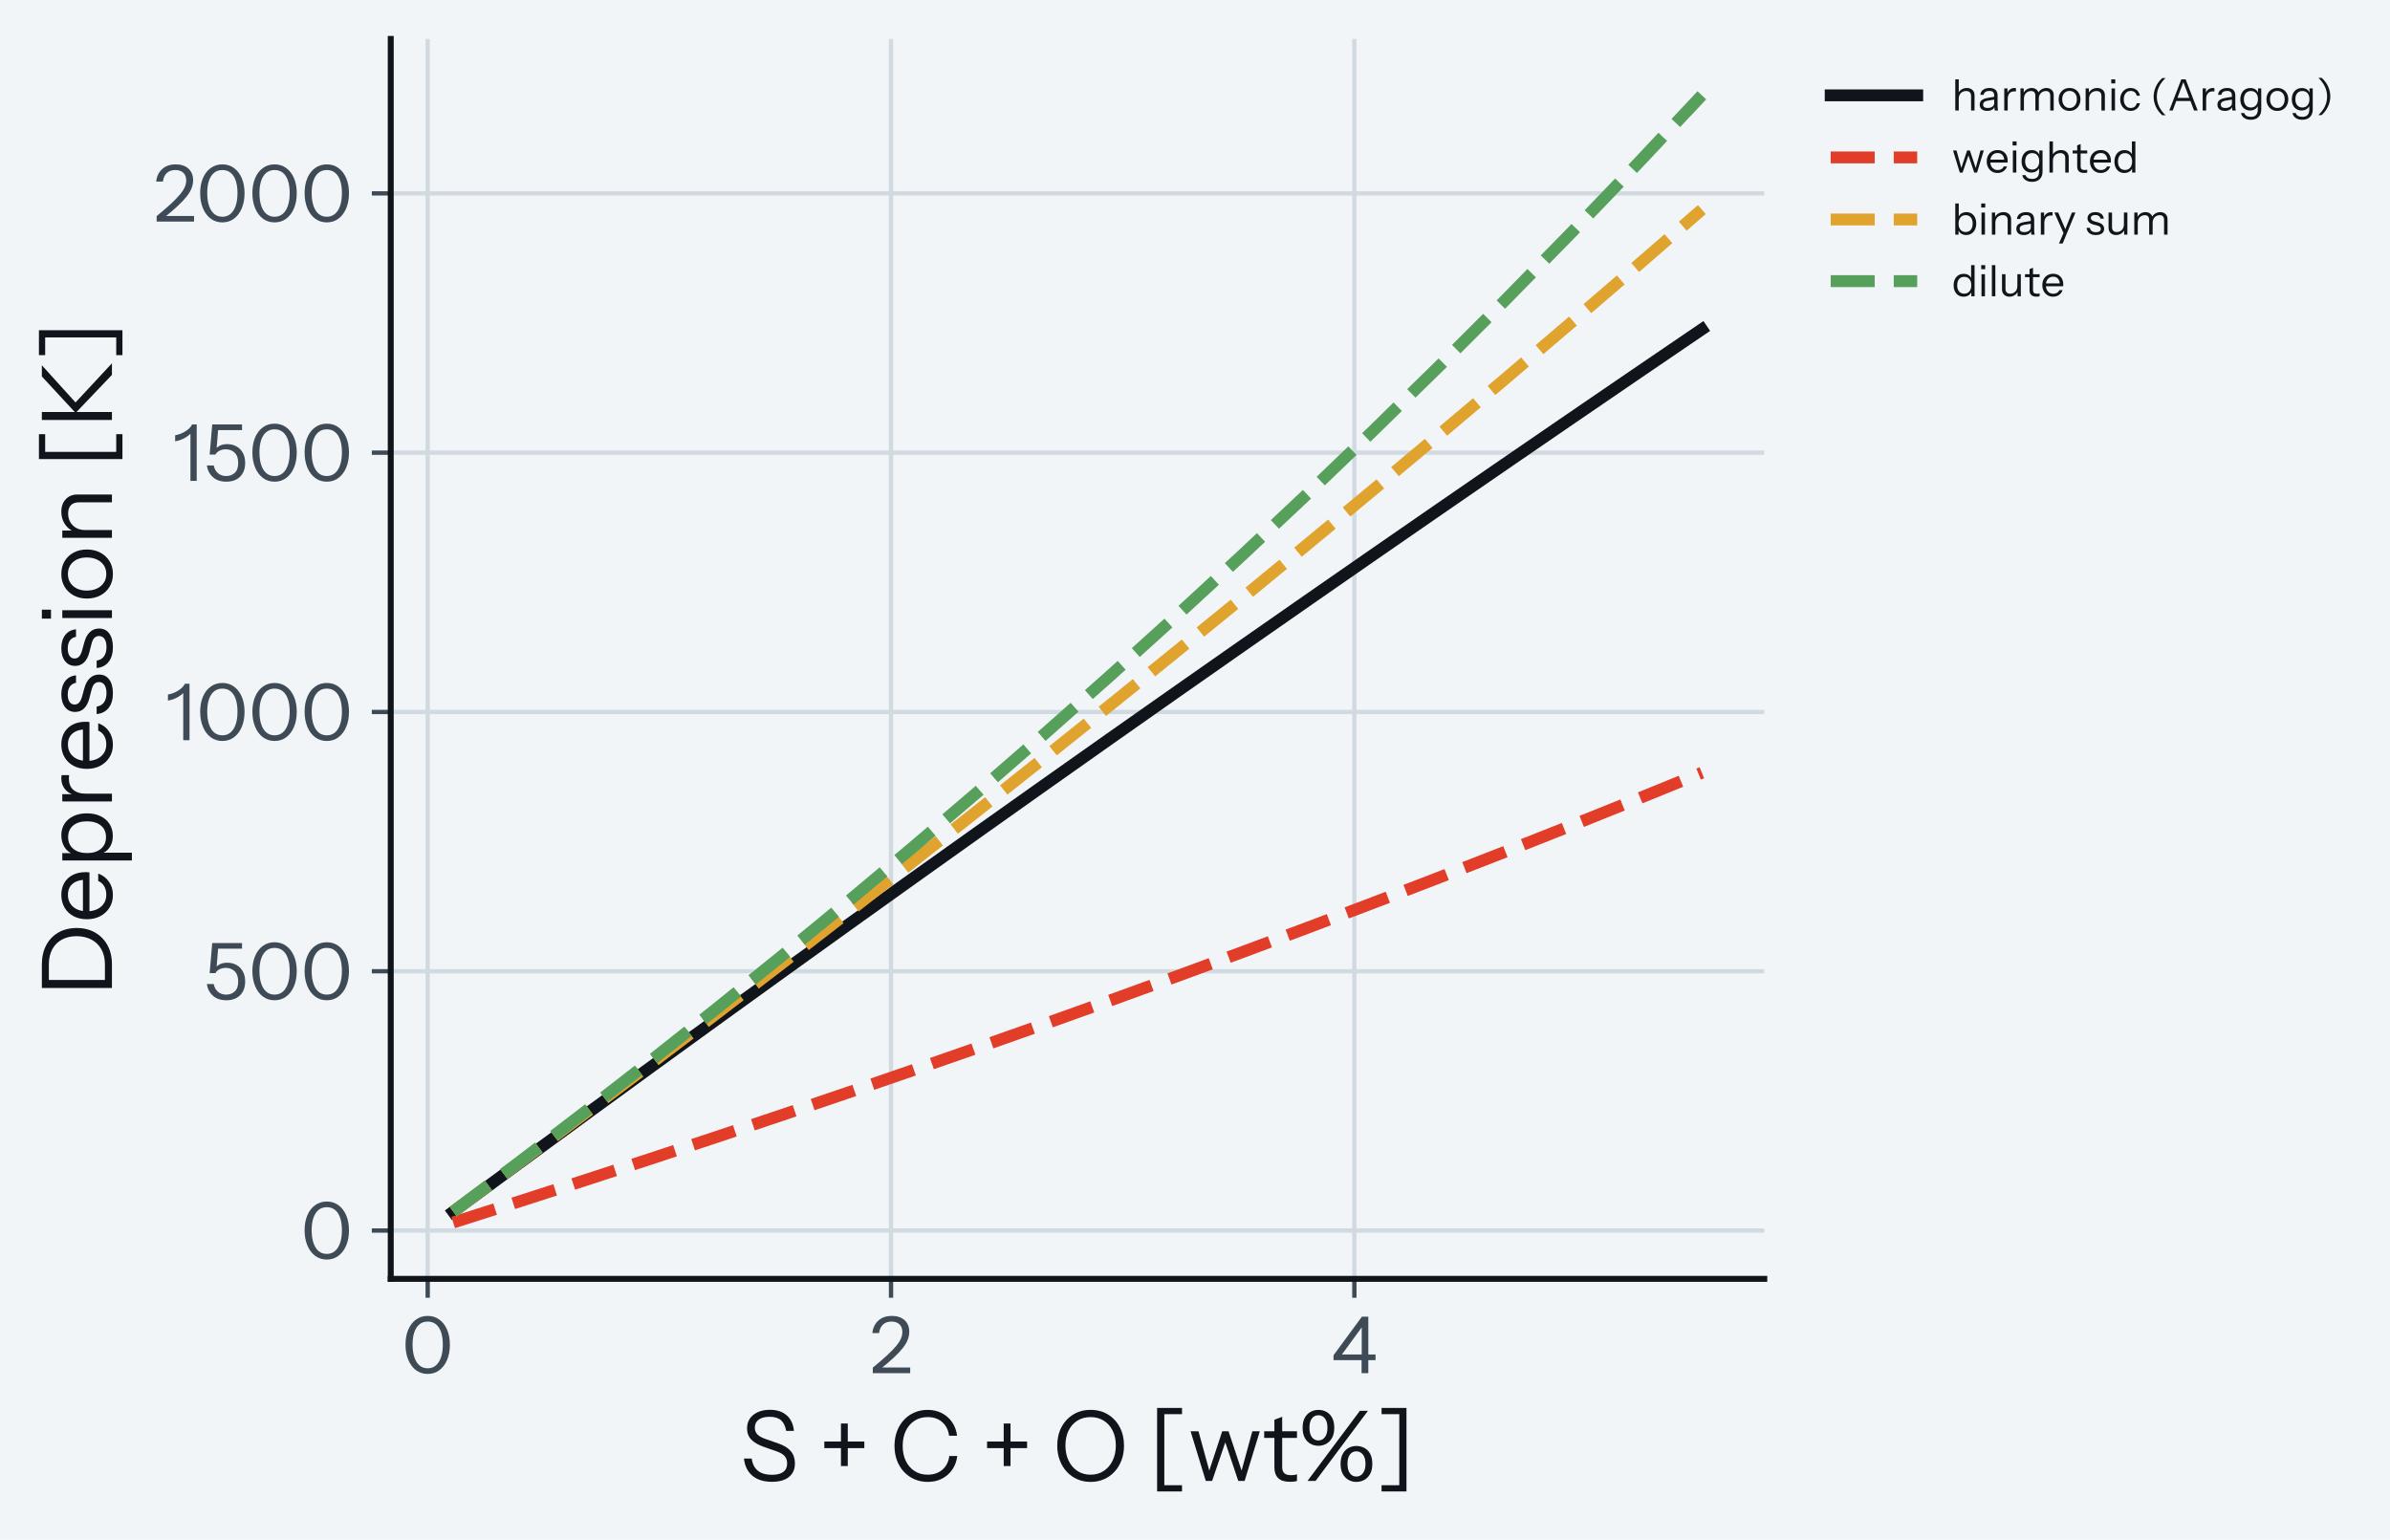
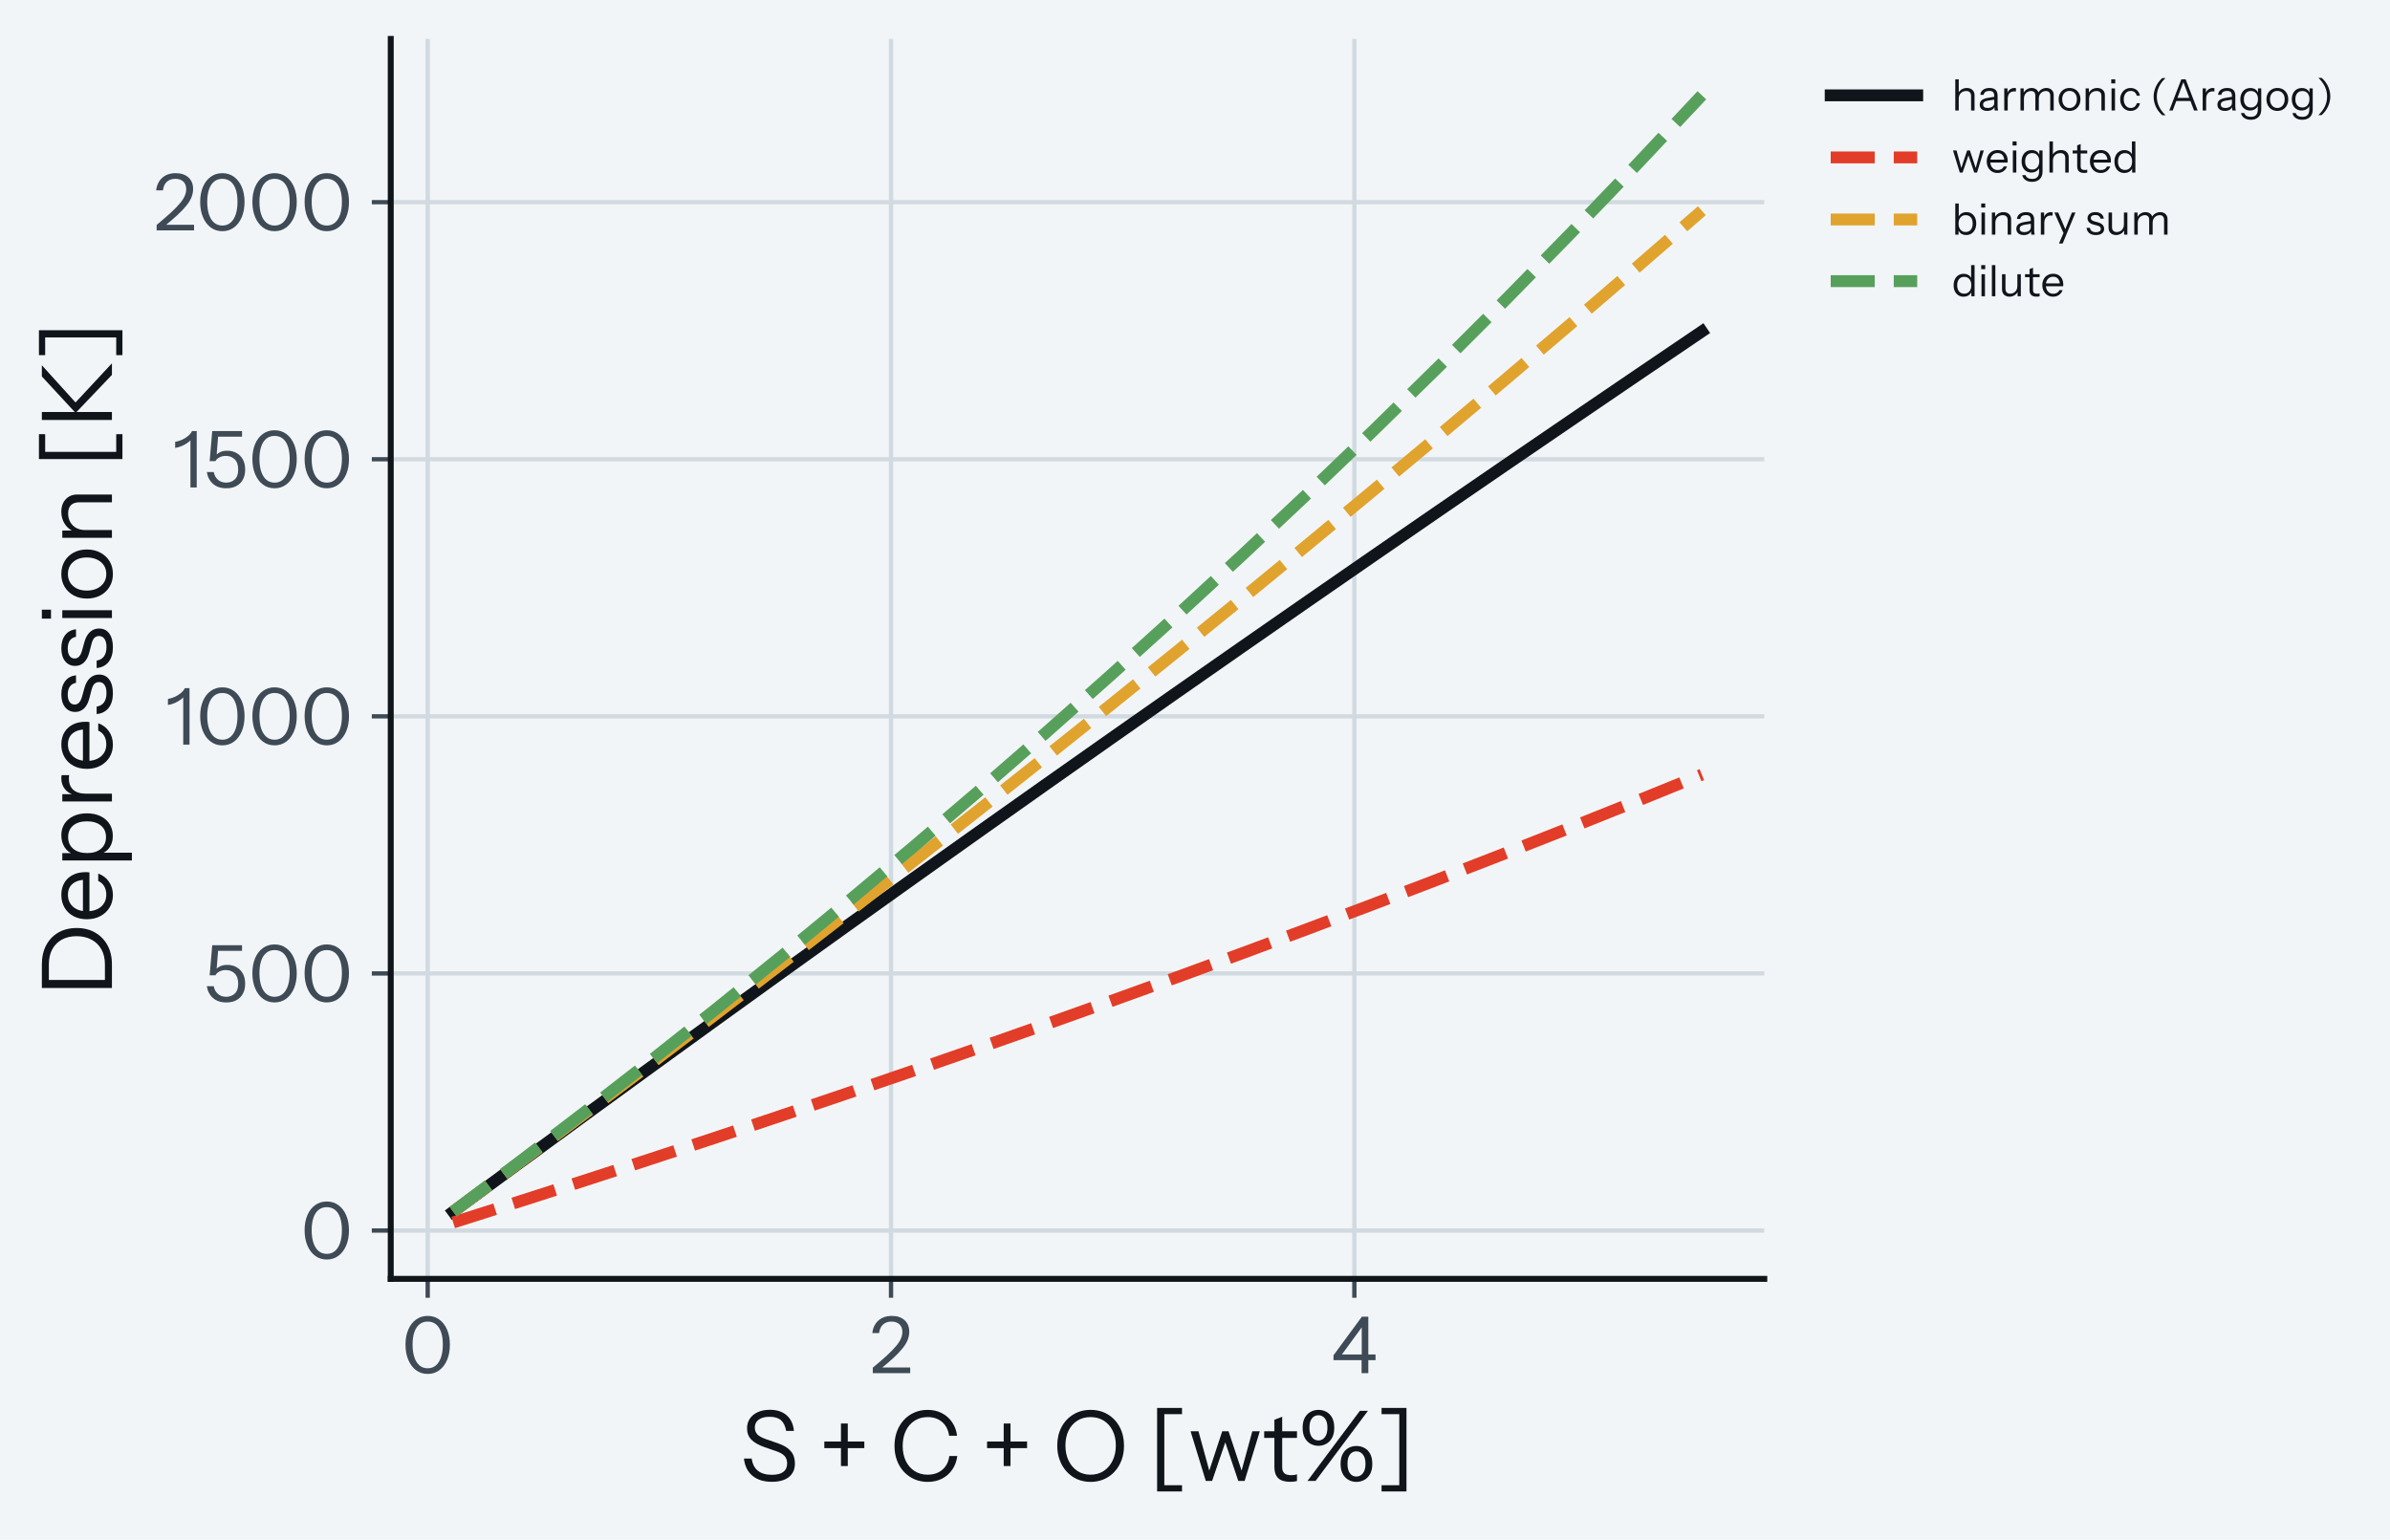
<svg xmlns="http://www.w3.org/2000/svg" xmlns:xlink="http://www.w3.org/1999/xlink" width="441.983pt" height="284.779pt" viewBox="0 0 441.983 284.779" version="1.1">
  <defs>
    <style type="text/css">*{stroke-linejoin: round; stroke-linecap: butt}</style>
  </defs>
  <g id="figure_1">
    <g id="patch_1">
      <path d="M 0 284.779  L 441.983 284.779  L 441.983 0  L 0 0  z " style="fill: #f2f5f7" />
    </g>
    <g id="axes_1">
      <g id="patch_2">
        <path d="M 72.261 236.516  L 326.271 236.516  L 326.271 7.2  L 72.261 7.2  z " style="fill: #f2f5f7" />
      </g>
      <g id="matplotlib.axis_1">
        <g id="xtick_1">
          <g id="line2d_1">
            <path d="M 79.094 236.516  L 79.094 7.2  " clip-path="url(#p882edd124c)" style="fill: none; stroke: #d2dae1; stroke-width: 0.8; stroke-linecap: square" />
          </g>
          <g id="line2d_2">
            <defs>
              <path id="m2a301ba8c9" d="M 0 0  L 0 3.5  " style="stroke: #3e4a55; stroke-width: 0.8" />
            </defs>
            <g>
              <use xlink:href="#m2a301ba8c9" x="79.094" y="236.516" style="fill: #3e4a55; stroke: #3e4a55; stroke-width: 0.8" />
            </g>
          </g>
          <g id="text_1">
            <g style="fill: #3e4a55" transform="translate(74.26604 253.9564) scale(0.145 -0.145)">
              <defs>
                <path id="InstrumentSans-Regular-30" d="M 2131 -64  Q 1587 -64 1180 240  Q 774 544 547 1085  Q 320 1626 320 2323  Q 320 3021 544 3549  Q 768 4077 1177 4374  Q 1587 4672 2131 4672  Q 2675 4672 3081 4374  Q 3488 4077 3715 3549  Q 3942 3021 3942 2323  Q 3942 1619 3715 1081  Q 3488 544 3081 240  Q 2675 -64 2131 -64  z M 2131 397  Q 2522 397 2797 630  Q 3072 864 3219 1296  Q 3366 1728 3366 2330  Q 3366 2925 3222 3347  Q 3078 3770 2803 3990  Q 2528 4211 2131 4211  Q 1734 4211 1459 3987  Q 1184 3763 1040 3344  Q 896 2925 896 2330  Q 896 1728 1043 1293  Q 1190 858 1465 627  Q 1741 397 2131 397  z " transform="scale(0.015625)" />
              </defs>
              <use xlink:href="#InstrumentSans-Regular-30" />
            </g>
          </g>
        </g>
        <g id="xtick_2">
          <g id="line2d_3">
            <path d="M 164.778 236.516  L 164.778 7.2  " clip-path="url(#p882edd124c)" style="fill: none; stroke: #d2dae1; stroke-width: 0.8; stroke-linecap: square" />
          </g>
          <g id="line2d_4">
            <g>
              <use xlink:href="#m2a301ba8c9" x="164.778" y="236.516" style="fill: #3e4a55; stroke: #3e4a55; stroke-width: 0.8" />
            </g>
          </g>
          <g id="text_2">
            <g style="fill: #3e4a55" transform="translate(160.8269 253.9564) scale(0.145 -0.145)">
              <defs>
                <path id="InstrumentSans-Regular-32" d="M 256 0  L 256 448  Q 947 1018 1411 1446  Q 1875 1875 2153 2208  Q 2432 2541 2550 2819  Q 2669 3098 2669 3366  Q 2669 3763 2432 3987  Q 2195 4211 1779 4211  Q 1350 4211 1088 3968  Q 826 3725 768 3270  L 218 3270  Q 282 3898 701 4285  Q 1120 4672 1818 4672  Q 2464 4672 2848 4326  Q 3232 3981 3232 3379  Q 3232 3053 3107 2726  Q 2982 2400 2697 2041  Q 2413 1683 1949 1251  Q 1485 819 800 275  L 678 461  L 3309 461  L 3309 0  L 256 0  z " transform="scale(0.015625)" />
              </defs>
              <use xlink:href="#InstrumentSans-Regular-32" />
            </g>
          </g>
        </g>
        <g id="xtick_3">
          <g id="line2d_5">
            <path d="M 250.462 236.516  L 250.462 7.2  " clip-path="url(#p882edd124c)" style="fill: none; stroke: #d2dae1; stroke-width: 0.8; stroke-linecap: square" />
          </g>
          <g id="line2d_6">
            <g>
              <use xlink:href="#m2a301ba8c9" x="250.462" y="236.516" style="fill: #3e4a55; stroke: #3e4a55; stroke-width: 0.8" />
            </g>
          </g>
          <g id="text_3">
            <g style="fill: #3e4a55" transform="translate(246.1122 253.9564) scale(0.145 -0.145)">
              <defs>
                <path id="InstrumentSans-Regular-34" d="M 2509 0  L 2509 1216  L 2522 1344  L 2522 3974  L 2694 3974  L 749 1312  L 576 1523  L 3648 1523  L 3648 1062  L 218 1062  L 218 1459  L 2534 4608  L 3059 4608  L 3059 0  L 2509 0  z " transform="scale(0.015625)" />
              </defs>
              <use xlink:href="#InstrumentSans-Regular-34" />
            </g>
          </g>
        </g>
        <g id="text_4">
          <g style="fill: #10151b" transform="translate(136.8186 273.8889) scale(0.18 -0.18)">
            <defs>
              <path id="InstrumentSans-Regular-53" d="M 2112 -58  Q 1306 -58 829 339  Q 352 736 269 1472  L 781 1472  Q 851 941 1184 672  Q 1517 403 2106 403  Q 2605 403 2857 592  Q 3110 781 3110 1146  Q 3110 1459 2937 1644  Q 2765 1830 2400 1952  L 1626 2221  Q 1037 2426 755 2717  Q 474 3008 474 3456  Q 474 3827 659 4099  Q 845 4371 1184 4524  Q 1523 4678 1971 4678  Q 2662 4678 3078 4316  Q 3494 3955 3558 3290  L 3046 3290  Q 2963 3770 2704 3994  Q 2445 4218 1958 4218  Q 1498 4218 1242 4032  Q 986 3846 986 3507  Q 986 3219 1165 3046  Q 1344 2874 1722 2746  L 2547 2458  Q 3085 2272 3353 1955  Q 3622 1638 3622 1152  Q 3622 576 3228 259  Q 2835 -58 2112 -58  z " transform="scale(0.015625)" />
              <path id="InstrumentSans-Regular-20" transform="scale(0.015625)" />
              <path id="InstrumentSans-Regular-2b" d="M 1478 979  L 1478 3776  L 1926 3776  L 1926 979  L 1478 979  z M 384 2157  L 384 2592  L 3014 2592  L 3014 2157  L 384 2157  z " transform="scale(0.015625)" />
              <path id="InstrumentSans-Regular-43" d="M 2502 -64  Q 2029 -64 1629 112  Q 1229 288 934 605  Q 640 922 480 1354  Q 320 1786 320 2304  Q 320 2822 480 3254  Q 640 3686 931 4003  Q 1222 4320 1622 4496  Q 2022 4672 2496 4672  Q 3014 4672 3427 4461  Q 3840 4250 4105 3866  Q 4371 3482 4435 2970  L 3910 2970  Q 3834 3539 3459 3868  Q 3085 4198 2502 4198  Q 2010 4198 1638 3958  Q 1267 3718 1062 3292  Q 858 2867 858 2304  Q 858 1741 1062 1315  Q 1267 890 1638 650  Q 2010 410 2496 410  Q 3091 410 3472 742  Q 3853 1075 3923 1638  L 4448 1638  Q 4384 1126 4118 742  Q 3853 358 3440 147  Q 3027 -64 2502 -64  z " transform="scale(0.015625)" />
              <path id="InstrumentSans-Regular-4f" d="M 2515 -64  Q 2035 -64 1635 112  Q 1235 288 940 611  Q 646 934 483 1369  Q 320 1805 320 2323  Q 320 3008 601 3539  Q 883 4070 1379 4371  Q 1875 4672 2509 4672  Q 3155 4672 3651 4371  Q 4147 4070 4428 3539  Q 4710 3008 4710 2317  Q 4710 1798 4547 1363  Q 4384 928 4089 608  Q 3795 288 3392 112  Q 2989 -64 2515 -64  z M 2509 410  Q 3002 410 3376 656  Q 3750 902 3961 1337  Q 4173 1773 4173 2330  Q 4173 2880 3965 3302  Q 3757 3725 3382 3961  Q 3008 4198 2509 4198  Q 2010 4198 1638 3961  Q 1267 3725 1062 3305  Q 858 2886 858 2330  Q 858 1766 1066 1334  Q 1274 902 1645 656  Q 2016 410 2509 410  z " transform="scale(0.015625)" />
              <path id="InstrumentSans-Regular-5b" d="M 576 -691  L 576 4800  L 2214 4800  L 2214 4390  L 1050 4390  L 1050 -282  L 2214 -282  L 2214 -691  L 576 -691  z " transform="scale(0.015625)" />
              <path id="InstrumentSans-Regular-77" d="M 1178 0  L 179 3264  L 698 3264  L 1466 467  L 1338 467  L 2259 3264  L 2675 3264  L 3603 467  L 3475 467  L 4237 3264  L 4730 3264  L 3731 0  L 3315 0  L 2394 2733  L 2528 2733  L 1594 0  L 1178 0  z " transform="scale(0.015625)" />
              <path id="InstrumentSans-Regular-74" d="M 1818 -58  Q 1274 -58 1027 188  Q 781 435 781 902  L 781 4026  L 1293 4218  L 1293 909  Q 1293 634 1433 506  Q 1574 378 1894 378  Q 2022 378 2115 394  Q 2208 410 2266 435  L 2266 0  Q 2202 -26 2083 -42  Q 1965 -58 1818 -58  z M 109 2829  L 109 3264  L 2266 3264  L 2266 2829  L 109 2829  z " transform="scale(0.015625)" />
              <path id="InstrumentSans-Regular-25" d="M 544 0  L 3987 4608  L 4518 4608  L 1075 0  L 544 0  z M 3757 -64  Q 3488 -64 3251 64  Q 3014 192 2867 454  Q 2720 717 2720 1120  Q 2720 1523 2864 1782  Q 3008 2042 3245 2170  Q 3482 2298 3757 2298  Q 4045 2298 4285 2170  Q 4525 2042 4665 1782  Q 4806 1523 4806 1120  Q 4806 717 4659 454  Q 4512 192 4272 64  Q 4032 -64 3757 -64  z M 3757 288  Q 4019 288 4188 505  Q 4358 723 4358 1126  Q 4358 1523 4188 1734  Q 4019 1946 3757 1946  Q 3494 1946 3334 1738  Q 3174 1530 3174 1126  Q 3174 717 3334 502  Q 3494 288 3757 288  z M 1261 2310  Q 986 2310 749 2438  Q 512 2566 368 2828  Q 224 3091 224 3494  Q 224 3898 368 4157  Q 512 4416 749 4544  Q 986 4672 1261 4672  Q 1549 4672 1785 4544  Q 2022 4416 2163 4157  Q 2304 3898 2304 3494  Q 2304 3091 2157 2828  Q 2010 2566 1773 2438  Q 1536 2310 1261 2310  z M 1261 2662  Q 1517 2662 1686 2876  Q 1856 3091 1856 3501  Q 1856 3898 1689 4109  Q 1523 4320 1261 4320  Q 998 4320 835 4112  Q 672 3904 672 3501  Q 672 3091 835 2876  Q 998 2662 1261 2662  z " transform="scale(0.015625)" />
              <path id="InstrumentSans-Regular-5d" d="M 2022 4800  L 2022 -691  L 384 -691  L 384 -282  L 1549 -282  L 1549 4390  L 384 4390  L 384 4800  L 2022 4800  z " transform="scale(0.015625)" />
            </defs>
            <use xlink:href="#InstrumentSans-Regular-53" />
            <use xlink:href="#InstrumentSans-Regular-20" transform="translate(60.79999 0)" />
            <use xlink:href="#InstrumentSans-Regular-2b" transform="translate(80.79997 0)" />
            <use xlink:href="#InstrumentSans-Regular-20" transform="translate(133.9 0)" />
            <use xlink:href="#InstrumentSans-Regular-43" transform="translate(153.8999 0)" />
            <use xlink:href="#InstrumentSans-Regular-20" transform="translate(227.9999 0)" />
            <use xlink:href="#InstrumentSans-Regular-2b" transform="translate(247.9999 0)" />
            <use xlink:href="#InstrumentSans-Regular-20" transform="translate(301.0999 0)" />
            <use xlink:href="#InstrumentSans-Regular-4f" transform="translate(321.0999 0)" />
            <use xlink:href="#InstrumentSans-Regular-20" transform="translate(399.6999 0)" />
            <use xlink:href="#InstrumentSans-Regular-5b" transform="translate(419.6999 0)" />
            <use xlink:href="#InstrumentSans-Regular-77" transform="translate(460.2999 0)" />
            <use xlink:href="#InstrumentSans-Regular-74" transform="translate(536.9998 0)" />
            <use xlink:href="#InstrumentSans-Regular-25" transform="translate(574.6998 0)" />
            <use xlink:href="#InstrumentSans-Regular-5d" transform="translate(653.2998 0)" />
          </g>
        </g>
      </g>
      <g id="matplotlib.axis_2">
        <g id="ytick_1">
          <g id="line2d_7">
-             <path d="M 72.261 227.582  L 326.271 227.582  " clip-path="url(#p882edd124c)" style="fill: none; stroke: #d2dae1; stroke-width: 0.8; stroke-linecap: square" />
+             <path d="M 72.261 227.576  L 326.271 227.576  " clip-path="url(#p882edd124c)" style="fill: none; stroke: #d2dae1; stroke-width: 0.8; stroke-linecap: square" />
          </g>
          <g id="line2d_8">
            <defs>
              <path id="me776a80f98" d="M 0 0  L -3.5 0  " style="stroke: #3e4a55; stroke-width: 0.8" />
            </defs>
            <g>
-               <use xlink:href="#me776a80f98" x="72.261" y="227.582" style="fill: #3e4a55; stroke: #3e4a55; stroke-width: 0.8" />
+               <use xlink:href="#me776a80f98" x="72.261" y="227.576" style="fill: #3e4a55; stroke: #3e4a55; stroke-width: 0.8" />
            </g>
          </g>
          <g id="text_5">
-             <g style="fill: #3e4a55" transform="translate(55.60469 232.8018) scale(0.145 -0.145)">
+             <g style="fill: #3e4a55" transform="translate(55.60469 232.7964) scale(0.145 -0.145)">
              <use xlink:href="#InstrumentSans-Regular-30" />
            </g>
          </g>
        </g>
        <g id="ytick_2">
          <g id="line2d_9">
-             <path d="M 72.261 179.628  L 326.271 179.628  " clip-path="url(#p882edd124c)" style="fill: none; stroke: #d2dae1; stroke-width: 0.8; stroke-linecap: square" />
+             <path d="M 72.261 180.03  L 326.271 180.03  " clip-path="url(#p882edd124c)" style="fill: none; stroke: #d2dae1; stroke-width: 0.8; stroke-linecap: square" />
          </g>
          <g id="line2d_10">
            <g>
-               <use xlink:href="#me776a80f98" x="72.261" y="179.628" style="fill: #3e4a55; stroke: #3e4a55; stroke-width: 0.8" />
+               <use xlink:href="#me776a80f98" x="72.261" y="180.03" style="fill: #3e4a55; stroke: #3e4a55; stroke-width: 0.8" />
            </g>
          </g>
          <g id="text_6">
-             <g style="fill: #3e4a55" transform="translate(37.62469 184.8478) scale(0.145 -0.145)">
+             <g style="fill: #3e4a55" transform="translate(37.62469 185.2504) scale(0.145 -0.145)">
              <defs>
                <path id="InstrumentSans-Regular-35" d="M 1869 -64  Q 1184 -64 774 304  Q 365 672 275 1261  L 838 1261  Q 922 845 1194 621  Q 1466 397 1856 397  Q 2266 397 2550 653  Q 2835 909 2835 1466  Q 2835 2022 2550 2300  Q 2266 2579 1830 2579  Q 1517 2579 1286 2451  Q 1056 2323 979 2150  L 506 2150  L 717 4608  L 3149 4608  L 3149 4147  L 1030 4147  L 1210 4339  L 1062 2483  L 941 2528  Q 1056 2720 1312 2861  Q 1568 3002 1939 3002  Q 2368 3002 2697 2816  Q 3027 2630 3216 2288  Q 3405 1946 3405 1466  Q 3405 986 3216 643  Q 3027 301 2684 118  Q 2342 -64 1869 -64  z " transform="scale(0.015625)" />
              </defs>
              <use xlink:href="#InstrumentSans-Regular-35" />
              <use xlink:href="#InstrumentSans-Regular-30" transform="translate(57.39999 0)" />
              <use xlink:href="#InstrumentSans-Regular-30" transform="translate(124 0)" />
            </g>
          </g>
        </g>
        <g id="ytick_3">
          <g id="line2d_11">
-             <path d="M 72.261 131.674  L 326.271 131.674  " clip-path="url(#p882edd124c)" style="fill: none; stroke: #d2dae1; stroke-width: 0.8; stroke-linecap: square" />
+             <path d="M 72.261 132.484  L 326.271 132.484  " clip-path="url(#p882edd124c)" style="fill: none; stroke: #d2dae1; stroke-width: 0.8; stroke-linecap: square" />
          </g>
          <g id="line2d_12">
            <g>
-               <use xlink:href="#me776a80f98" x="72.261" y="131.674" style="fill: #3e4a55; stroke: #3e4a55; stroke-width: 0.8" />
+               <use xlink:href="#me776a80f98" x="72.261" y="132.484" style="fill: #3e4a55; stroke: #3e4a55; stroke-width: 0.8" />
            </g>
          </g>
          <g id="text_7">
-             <g style="fill: #3e4a55" transform="translate(30.62391 136.8938) scale(0.145 -0.145)">
+             <g style="fill: #3e4a55" transform="translate(30.62391 137.7044) scale(0.145 -0.145)">
              <defs>
                <path id="InstrumentSans-Regular-31" d="M 1440 0  L 1440 4083  L 1574 4051  Q 1498 3878 1280 3705  Q 1062 3533 777 3405  Q 493 3277 192 3232  L 192 3725  Q 493 3776 768 3904  Q 1043 4032 1257 4214  Q 1472 4397 1574 4608  L 1952 4608  L 1952 0  L 1440 0  z " transform="scale(0.015625)" />
              </defs>
              <use xlink:href="#InstrumentSans-Regular-31" />
              <use xlink:href="#InstrumentSans-Regular-30" transform="translate(39.09999 0)" />
              <use xlink:href="#InstrumentSans-Regular-30" transform="translate(105.7 0)" />
              <use xlink:href="#InstrumentSans-Regular-30" transform="translate(172.3 0)" />
            </g>
          </g>
        </g>
        <g id="ytick_4">
          <g id="line2d_13">
-             <path d="M 72.261 83.72  L 326.271 83.72  " clip-path="url(#p882edd124c)" style="fill: none; stroke: #d2dae1; stroke-width: 0.8; stroke-linecap: square" />
+             <path d="M 72.261 84.938  L 326.271 84.938  " clip-path="url(#p882edd124c)" style="fill: none; stroke: #d2dae1; stroke-width: 0.8; stroke-linecap: square" />
          </g>
          <g id="line2d_14">
            <g>
-               <use xlink:href="#me776a80f98" x="72.261" y="83.72" style="fill: #3e4a55; stroke: #3e4a55; stroke-width: 0.8" />
+               <use xlink:href="#me776a80f98" x="72.261" y="84.938" style="fill: #3e4a55; stroke: #3e4a55; stroke-width: 0.8" />
            </g>
          </g>
          <g id="text_8">
-             <g style="fill: #3e4a55" transform="translate(31.95609 88.93989) scale(0.145 -0.145)">
+             <g style="fill: #3e4a55" transform="translate(31.95609 90.1584) scale(0.145 -0.145)">
              <use xlink:href="#InstrumentSans-Regular-31" />
              <use xlink:href="#InstrumentSans-Regular-35" transform="translate(39.09999 0)" />
              <use xlink:href="#InstrumentSans-Regular-30" transform="translate(96.49998 0)" />
              <use xlink:href="#InstrumentSans-Regular-30" transform="translate(163.1 0)" />
            </g>
          </g>
        </g>
        <g id="ytick_5">
          <g id="line2d_15">
-             <path d="M 72.261 35.766  L 326.271 35.766  " clip-path="url(#p882edd124c)" style="fill: none; stroke: #d2dae1; stroke-width: 0.8; stroke-linecap: square" />
+             <path d="M 72.261 37.392  L 326.271 37.392  " clip-path="url(#p882edd124c)" style="fill: none; stroke: #d2dae1; stroke-width: 0.8; stroke-linecap: square" />
          </g>
          <g id="line2d_16">
            <g>
-               <use xlink:href="#me776a80f98" x="72.261" y="35.766" style="fill: #3e4a55; stroke: #3e4a55; stroke-width: 0.8" />
+               <use xlink:href="#me776a80f98" x="72.261" y="37.392" style="fill: #3e4a55; stroke: #3e4a55; stroke-width: 0.8" />
            </g>
          </g>
          <g id="text_9">
-             <g style="fill: #3e4a55" transform="translate(28.39 40.98592) scale(0.145 -0.145)">
+             <g style="fill: #3e4a55" transform="translate(28.39 42.61239) scale(0.145 -0.145)">
              <use xlink:href="#InstrumentSans-Regular-32" />
              <use xlink:href="#InstrumentSans-Regular-30" transform="translate(54.49999 0)" />
              <use xlink:href="#InstrumentSans-Regular-30" transform="translate(121.1 0)" />
              <use xlink:href="#InstrumentSans-Regular-30" transform="translate(187.7 0)" />
            </g>
          </g>
        </g>
        <g id="text_10">
          <g style="fill: #10151b" transform="translate(20.7 184.2647) rotate(-90) scale(0.18 -0.18)">
            <defs>
              <path id="InstrumentSans-Regular-44" d="M 864 0  L 864 461  L 2099 461  Q 2675 461 3091 694  Q 3507 928 3731 1350  Q 3955 1773 3955 2330  Q 3955 2880 3731 3289  Q 3507 3699 3094 3923  Q 2682 4147 2099 4147  L 864 4147  L 864 4608  L 2099 4608  Q 2822 4608 3360 4323  Q 3898 4038 4195 3523  Q 4493 3008 4493 2317  Q 4493 1626 4192 1104  Q 3891 582 3356 291  Q 2822 0 2106 0  L 864 0  z M 550 0  L 550 4608  L 1075 4608  L 1075 0  L 550 0  z " transform="scale(0.015625)" />
              <path id="InstrumentSans-Regular-65" d="M 1850 -64  Q 1382 -64 1024 157  Q 666 378 461 762  Q 256 1146 256 1645  Q 256 2144 457 2525  Q 659 2906 1024 3117  Q 1389 3328 1862 3328  Q 2317 3328 2653 3129  Q 2989 2931 3171 2572  Q 3354 2214 3354 1728  Q 3354 1664 3350 1606  Q 3347 1549 3334 1478  L 640 1478  L 640 1907  L 3021 1907  L 2854 1670  Q 2854 2259 2595 2576  Q 2336 2893 1862 2893  Q 1376 2893 1078 2557  Q 781 2221 781 1651  Q 781 1069 1078 720  Q 1376 371 1875 371  Q 2189 371 2425 508  Q 2662 646 2771 902  L 3258 902  Q 3098 454 2723 195  Q 2349 -64 1850 -64  z " transform="scale(0.015625)" />
              <path id="InstrumentSans-Regular-70" d="M 2125 -58  Q 1664 -58 1350 166  Q 1037 390 922 800  L 1024 813  L 1024 -1312  L 512 -1312  L 512 3264  L 992 3264  L 992 2502  L 922 2522  Q 1043 2899 1382 3113  Q 1722 3328 2170 3328  Q 2605 3328 2928 3117  Q 3251 2906 3430 2528  Q 3610 2150 3610 1645  Q 3610 1133 3424 749  Q 3238 365 2905 153  Q 2573 -58 2125 -58  z M 2048 390  Q 2534 390 2809 726  Q 3085 1062 3085 1645  Q 3085 2221 2809 2550  Q 2534 2880 2048 2880  Q 1562 2880 1280 2544  Q 998 2208 998 1626  Q 998 1056 1280 723  Q 1562 390 2048 390  z " transform="scale(0.015625)" />
              <path id="InstrumentSans-Regular-72" d="M 512 0  L 512 3264  L 992 3264  L 992 2432  L 1024 2432  L 1024 0  L 512 0  z M 1024 1702  L 941 2477  Q 1056 2893 1350 3110  Q 1645 3328 2029 3328  Q 2189 3328 2246 3302  L 2246 2810  Q 2214 2822 2156 2825  Q 2099 2829 2016 2829  Q 1530 2829 1277 2537  Q 1024 2246 1024 1702  z " transform="scale(0.015625)" />
              <path id="InstrumentSans-Regular-73" d="M 1619 -64  Q 1018 -64 659 214  Q 301 493 250 1005  L 742 1005  Q 787 691 1017 524  Q 1248 358 1632 358  Q 1971 358 2163 486  Q 2355 614 2355 851  Q 2355 1018 2246 1142  Q 2138 1267 1811 1350  L 1286 1485  Q 838 1600 614 1840  Q 390 2080 390 2413  Q 390 2835 704 3081  Q 1018 3328 1555 3328  Q 2086 3328 2419 3072  Q 2752 2816 2797 2362  L 2304 2362  Q 2259 2624 2060 2765  Q 1862 2906 1536 2906  Q 1222 2906 1049 2787  Q 877 2669 877 2451  Q 877 2285 1001 2163  Q 1126 2042 1421 1958  L 1933 1818  Q 2387 1696 2617 1446  Q 2848 1197 2848 845  Q 2848 416 2521 176  Q 2195 -64 1619 -64  z " transform="scale(0.015625)" />
              <path id="InstrumentSans-Regular-69" d="M 512 0  L 512 3264  L 1024 3264  L 1024 0  L 512 0  z M 472 4006  L 472 4608  L 1061 4608  L 1061 4006  L 472 4006  z " transform="scale(0.015625)" />
              <path id="InstrumentSans-Regular-6f" d="M 1869 -64  Q 1389 -64 1024 160  Q 659 384 457 771  Q 256 1158 256 1645  Q 256 2138 461 2515  Q 666 2893 1027 3110  Q 1389 3328 1869 3328  Q 2355 3328 2716 3110  Q 3078 2893 3280 2515  Q 3482 2138 3482 1645  Q 3482 1158 3280 771  Q 3078 384 2716 160  Q 2355 -64 1869 -64  z M 1869 371  Q 2202 371 2445 534  Q 2688 698 2822 986  Q 2957 1274 2957 1651  Q 2957 2214 2659 2553  Q 2362 2893 1869 2893  Q 1382 2893 1081 2553  Q 781 2214 781 1651  Q 781 1274 915 986  Q 1050 698 1296 534  Q 1542 371 1869 371  z " transform="scale(0.015625)" />
              <path id="InstrumentSans-Regular-6e" d="M 512 0  L 512 3264  L 992 3264  L 992 2496  L 1024 2496  L 1024 0  L 512 0  z M 2848 0  L 2848 2138  Q 2848 2509 2662 2694  Q 2477 2880 2112 2880  Q 1792 2880 1545 2739  Q 1299 2598 1161 2348  Q 1024 2099 1024 1766  L 941 2541  Q 1107 2906 1449 3117  Q 1792 3328 2227 3328  Q 2739 3328 3049 3037  Q 3360 2746 3360 2272  L 3360 0  L 2848 0  z " transform="scale(0.015625)" />
              <path id="InstrumentSans-Regular-4b" d="M 550 0  L 550 4608  L 1075 4608  L 1075 0  L 550 0  z M 1018 2394  L 3411 4608  L 4147 4608  L 1702 2394  L 1018 2394  z M 3514 0  L 1005 2394  L 1702 2394  L 4275 0  L 3514 0  z " transform="scale(0.015625)" />
            </defs>
            <use xlink:href="#InstrumentSans-Regular-44" />
            <use xlink:href="#InstrumentSans-Regular-65" transform="translate(75.19998 0)" />
            <use xlink:href="#InstrumentSans-Regular-70" transform="translate(131.6 0)" />
            <use xlink:href="#InstrumentSans-Regular-72" transform="translate(192.2 0)" />
            <use xlink:href="#InstrumentSans-Regular-65" transform="translate(229.7 0)" />
            <use xlink:href="#InstrumentSans-Regular-73" transform="translate(286.0999 0)" />
            <use xlink:href="#InstrumentSans-Regular-73" transform="translate(333.3999 0)" />
            <use xlink:href="#InstrumentSans-Regular-69" transform="translate(380.6999 0)" />
            <use xlink:href="#InstrumentSans-Regular-6f" transform="translate(404.6999 0)" />
            <use xlink:href="#InstrumentSans-Regular-6e" transform="translate(463.0999 0)" />
            <use xlink:href="#InstrumentSans-Regular-20" transform="translate(522.9999 0)" />
            <use xlink:href="#InstrumentSans-Regular-5b" transform="translate(542.9999 0)" />
            <use xlink:href="#InstrumentSans-Regular-4b" transform="translate(583.5999 0)" />
            <use xlink:href="#InstrumentSans-Regular-5d" transform="translate(652.7998 0)" />
          </g>
        </g>
      </g>
      <g id="line2d_17">
-         <path d="M 83.807 224.105  L 95.96 215.167  L 108.114 206.271  L 120.268 197.417  L 132.421 188.604  L 144.575 179.832  L 156.728 171.099  L 168.882 162.406  L 181.036 153.751  L 193.189 145.135  L 205.343 136.555  L 217.496 128.013  L 229.65 119.506  L 241.804 111.035  L 253.957 102.598  L 266.111 94.195  L 278.264 85.825  L 290.418 77.487  L 302.572 69.181  L 314.725 60.906  " clip-path="url(#p882edd124c)" style="fill: none; stroke: #10151b; stroke-width: 2.2; stroke-linecap: square" />
+         <path d="M 83.807 224.1  L 95.96 215.164  L 108.114 206.273  L 120.268 197.426  L 132.421 188.622  L 144.575 179.86  L 156.728 171.141  L 168.882 162.463  L 181.036 153.826  L 193.189 145.229  L 205.343 136.671  L 217.496 128.152  L 229.65 119.67  L 241.804 111.226  L 253.957 102.819  L 266.111 94.447  L 278.264 86.11  L 290.418 77.808  L 302.572 69.538  L 314.725 61.301  " clip-path="url(#p882edd124c)" style="fill: none; stroke: #10151b; stroke-width: 2.2; stroke-linecap: square" />
      </g>
      <g id="line2d_18">
-         <path d="M 83.807 226.093  L 95.96 222.22  L 108.114 218.297  L 120.268 214.325  L 132.421 210.302  L 144.575 206.226  L 156.728 202.096  L 168.882 197.912  L 181.036 193.672  L 193.189 189.374  L 205.343 185.018  L 217.496 180.601  L 229.65 176.123  L 241.804 171.582  L 253.957 166.976  L 266.111 162.303  L 278.264 157.562  L 290.418 152.751  L 302.572 147.867  L 314.725 142.91  " clip-path="url(#p882edd124c)" style="fill: none; stroke-dasharray: 8.14,3.52; stroke-dashoffset: 0; stroke: #e23d28; stroke-width: 2.2" />
+         <path d="M 83.807 226.093  L 95.96 222.234  L 108.114 218.326  L 120.268 214.369  L 132.421 210.361  L 144.575 206.301  L 156.728 202.188  L 168.882 198.02  L 181.036 193.797  L 193.189 189.518  L 205.343 185.18  L 217.496 180.783  L 229.65 176.324  L 241.804 171.803  L 253.957 167.218  L 266.111 162.567  L 278.264 157.848  L 290.418 153.06  L 302.572 148.2  L 314.725 143.267  " clip-path="url(#p882edd124c)" style="fill: none; stroke-dasharray: 8.14,3.52; stroke-dashoffset: 0; stroke: #e23d28; stroke-width: 2.2" />
      </g>
      <g id="line2d_19">
-         <path d="M 83.807 224.096  L 95.96 215.059  L 108.114 205.95  L 120.268 196.77  L 132.421 187.516  L 144.575 178.187  L 156.728 168.781  L 168.882 159.297  L 181.036 149.734  L 193.189 140.089  L 205.343 130.362  L 217.496 120.549  L 229.65 110.65  L 241.804 100.662  L 253.957 90.584  L 266.111 80.413  L 278.264 70.147  L 290.418 59.785  L 302.572 49.323  L 314.725 38.76  " clip-path="url(#p882edd124c)" style="fill: none; stroke-dasharray: 8.14,3.52; stroke-dashoffset: 0; stroke: #e0a32e; stroke-width: 2.2" />
+         <path d="M 83.807 224.091  L 95.96 215.055  L 108.114 205.948  L 120.268 196.771  L 132.421 187.521  L 144.575 178.198  L 156.728 168.798  L 168.882 159.322  L 181.036 149.768  L 193.189 140.133  L 205.343 130.416  L 217.496 120.616  L 229.65 110.73  L 241.804 100.757  L 253.957 90.695  L 266.111 80.541  L 278.264 70.295  L 290.418 59.952  L 302.572 49.512  L 314.725 38.971  " clip-path="url(#p882edd124c)" style="fill: none; stroke-dasharray: 8.14,3.52; stroke-dashoffset: 0; stroke: #e0a32e; stroke-width: 2.2" />
      </g>
      <g id="line2d_20">
-         <path d="M 83.807 224.089  L 95.96 214.971  L 108.114 205.688  L 120.268 196.237  L 132.421 186.611  L 144.575 176.807  L 156.728 166.82  L 168.882 156.644  L 181.036 146.274  L 193.189 135.705  L 205.343 124.93  L 217.496 113.943  L 229.65 102.738  L 241.804 91.31  L 253.957 79.65  L 266.111 67.751  L 278.264 55.607  L 290.418 43.21  L 302.572 30.552  L 314.725 17.623  " clip-path="url(#p882edd124c)" style="fill: none; stroke-dasharray: 8.14,3.52; stroke-dashoffset: 0; stroke: #57a05c; stroke-width: 2.2" />
+         <path d="M 83.807 224.084  L 95.96 214.966  L 108.114 205.684  L 120.268 196.232  L 132.421 186.607  L 144.575 176.803  L 156.728 166.816  L 168.882 156.641  L 181.036 146.271  L 193.189 135.702  L 205.343 124.927  L 217.496 113.94  L 229.65 102.736  L 241.804 91.308  L 253.957 79.648  L 266.111 67.75  L 278.264 55.606  L 290.418 43.21  L 302.572 30.551  L 314.725 17.623  " clip-path="url(#p882edd124c)" style="fill: none; stroke-dasharray: 8.14,3.52; stroke-dashoffset: 0; stroke: #57a05c; stroke-width: 2.2" />
      </g>
      <g id="patch_3">
        <path d="M 72.261 236.516  L 72.261 7.2  " style="fill: none; stroke: #10151b; stroke-width: 1.1; stroke-linejoin: miter; stroke-linecap: square" />
      </g>
      <g id="patch_4">
        <path d="M 72.261 236.516  L 326.271 236.516  " style="fill: none; stroke: #10151b; stroke-width: 1.1; stroke-linejoin: miter; stroke-linecap: square" />
      </g>
      <g id="legend_1">
        <g id="patch_5">
          <path d="M 336.951 59.633  L 433.183 59.633  Q 434.783 59.633 434.783 58.032  L 434.783 12.8  Q 434.783 11.2 433.183 11.2  L 336.951 11.2  Q 335.351 11.2 335.351 12.8  L 335.351 58.032  Q 335.351 59.633 336.951 59.633  z " style="fill: #f2f5f7" />
        </g>
        <g id="line2d_21">
          <path d="M 338.551 17.633  L 346.551 17.633  L 354.551 17.633  " style="fill: none; stroke: #10151b; stroke-width: 2.2; stroke-linecap: square" />
        </g>
        <g id="text_11">
          <g style="fill: #10151b" transform="translate(360.9513 20.4325) scale(0.08 -0.08)">
            <defs>
              <path id="InstrumentSans-Regular-68" d="M 512 0  L 512 4608  L 1024 4608  L 1024 0  L 512 0  z M 2848 0  L 2848 2138  Q 2848 2509 2662 2694  Q 2477 2880 2112 2880  Q 1792 2880 1545 2739  Q 1299 2598 1161 2348  Q 1024 2099 1024 1766  L 941 2541  Q 1107 2906 1449 3117  Q 1792 3328 2227 3328  Q 2739 3328 3049 3037  Q 3360 2746 3360 2272  L 3360 0  L 2848 0  z " transform="scale(0.015625)" />
              <path id="InstrumentSans-Regular-61" d="M 2515 0  Q 2490 109 2480 249  Q 2470 390 2470 608  L 2438 608  L 2438 2170  Q 2438 2541 2268 2717  Q 2099 2893 1722 2893  Q 1350 2893 1129 2742  Q 909 2592 883 2317  L 390 2317  Q 422 2790 787 3059  Q 1152 3328 1741 3328  Q 2349 3328 2643 3040  Q 2938 2752 2938 2176  L 2938 608  Q 2938 467 2957 316  Q 2976 166 3008 0  L 2515 0  z M 1395 -64  Q 890 -64 592 182  Q 294 429 294 858  Q 294 1286 588 1523  Q 883 1760 1446 1856  L 2586 2048  L 2586 1626  L 1523 1459  Q 1165 1402 979 1267  Q 794 1133 794 877  Q 794 627 963 499  Q 1133 371 1466 371  Q 1894 371 2166 566  Q 2438 762 2438 1075  L 2522 621  Q 2419 294 2121 115  Q 1824 -64 1395 -64  z " transform="scale(0.015625)" />
              <path id="InstrumentSans-Regular-6d" d="M 512 0  L 512 3264  L 992 3264  L 992 2496  L 1024 2496  L 1024 0  L 512 0  z M 2714 0  L 2714 2163  Q 2714 2534 2547 2707  Q 2381 2880 2067 2880  Q 1773 2880 1536 2739  Q 1299 2598 1161 2348  Q 1024 2099 1024 1766  L 941 2541  Q 1107 2906 1440 3117  Q 1773 3328 2163 3328  Q 2637 3328 2931 3049  Q 3226 2771 3226 2298  L 3226 0  L 2714 0  z M 4915 0  L 4915 2163  Q 4915 2534 4748 2707  Q 4582 2880 4269 2880  Q 3974 2880 3737 2739  Q 3501 2598 3363 2348  Q 3226 2099 3226 1766  L 3098 2541  Q 3264 2906 3609 3117  Q 3955 3328 4352 3328  Q 4826 3328 5126 3049  Q 5427 2771 5427 2298  L 5427 0  L 4915 0  z " transform="scale(0.015625)" />
              <path id="InstrumentSans-Regular-63" d="M 1805 -64  Q 1357 -64 1008 157  Q 659 378 457 765  Q 256 1152 256 1645  Q 256 2138 457 2515  Q 659 2893 1008 3110  Q 1357 3328 1798 3328  Q 2163 3328 2454 3187  Q 2746 3046 2934 2787  Q 3123 2528 3174 2182  L 2701 2182  Q 2637 2496 2406 2694  Q 2176 2893 1811 2893  Q 1498 2893 1267 2739  Q 1037 2586 909 2304  Q 781 2022 781 1645  Q 781 1267 909 979  Q 1037 691 1270 531  Q 1504 371 1818 371  Q 2170 371 2406 566  Q 2643 762 2707 1075  L 3181 1075  Q 3123 736 2928 477  Q 2733 218 2445 77  Q 2157 -64 1805 -64  z " transform="scale(0.015625)" />
              <path id="InstrumentSans-Regular-28" d="M 1786 -704  Q 1133 -109 822 601  Q 512 1312 512 2048  Q 512 2771 825 3484  Q 1139 4198 1786 4800  L 2278 4800  Q 1632 4198 1309 3510  Q 986 2822 986 2048  Q 986 1267 1318 579  Q 1651 -109 2278 -704  L 1786 -704  z " transform="scale(0.015625)" />
              <path id="InstrumentSans-Regular-41" d="M 230 0  L 2010 4608  L 2470 4608  L 736 0  L 230 0  z M 3891 0  L 2157 4608  L 2650 4608  L 4429 0  L 3891 0  z M 1114 1862  L 3520 1862  L 3520 1402  L 1114 1402  L 1114 1862  z " transform="scale(0.015625)" />
              <path id="InstrumentSans-Regular-67" d="M 1811 -1376  Q 1229 -1376 841 -1104  Q 454 -832 371 -384  L 858 -384  Q 928 -640 1174 -790  Q 1421 -941 1843 -941  Q 2342 -941 2598 -669  Q 2854 -397 2854 128  L 2854 826  L 2918 813  Q 2810 442 2483 221  Q 2157 0 1709 0  Q 1280 0 953 208  Q 627 416 448 787  Q 269 1158 269 1651  Q 269 2150 454 2528  Q 640 2906 976 3114  Q 1312 3322 1760 3322  Q 2221 3322 2531 3098  Q 2842 2874 2944 2458  L 2886 2451  L 2886 3264  L 3366 3264  L 3366 128  Q 3366 -570 2950 -973  Q 2534 -1376 1811 -1376  z M 1837 442  Q 2317 442 2598 774  Q 2880 1107 2880 1677  Q 2880 2234 2598 2557  Q 2317 2880 1837 2880  Q 1350 2880 1072 2553  Q 794 2227 794 1658  Q 794 1101 1075 771  Q 1357 442 1837 442  z " transform="scale(0.015625)" />
              <path id="InstrumentSans-Regular-29" d="M 813 4826  Q 1466 4230 1776 3520  Q 2086 2810 2086 2074  Q 2086 1350 1772 636  Q 1459 -77 813 -678  L 320 -678  Q 966 -77 1289 611  Q 1613 1299 1613 2074  Q 1613 2854 1280 3542  Q 947 4230 320 4826  L 813 4826  z " transform="scale(0.015625)" />
            </defs>
            <use xlink:href="#InstrumentSans-Regular-68" />
            <use xlink:href="#InstrumentSans-Regular-61" transform="translate(59.89999 0)" />
            <use xlink:href="#InstrumentSans-Regular-72" transform="translate(113.2 0)" />
            <use xlink:href="#InstrumentSans-Regular-6d" transform="translate(150.7 0)" />
            <use xlink:href="#InstrumentSans-Regular-6f" transform="translate(242.8999 0)" />
            <use xlink:href="#InstrumentSans-Regular-6e" transform="translate(301.2999 0)" />
            <use xlink:href="#InstrumentSans-Regular-69" transform="translate(361.1999 0)" />
            <use xlink:href="#InstrumentSans-Regular-63" transform="translate(385.1999 0)" />
            <use xlink:href="#InstrumentSans-Regular-20" transform="translate(438.4999 0)" />
            <use xlink:href="#InstrumentSans-Regular-28" transform="translate(458.4999 0)" />
            <use xlink:href="#InstrumentSans-Regular-41" transform="translate(499.0999 0)" />
            <use xlink:href="#InstrumentSans-Regular-72" transform="translate(571.8999 0)" />
            <use xlink:href="#InstrumentSans-Regular-61" transform="translate(609.3999 0)" />
            <use xlink:href="#InstrumentSans-Regular-67" transform="translate(662.6998 0)" />
            <use xlink:href="#InstrumentSans-Regular-6f" transform="translate(723.2998 0)" />
            <use xlink:href="#InstrumentSans-Regular-67" transform="translate(781.6998 0)" />
            <use xlink:href="#InstrumentSans-Regular-29" transform="translate(842.2998 0)" />
          </g>
        </g>
        <g id="line2d_22">
          <path d="M 338.551 29.113  L 346.551 29.113  L 354.551 29.113  " style="fill: none; stroke-dasharray: 8.14,3.52; stroke-dashoffset: 0; stroke: #e23d28; stroke-width: 2.2" />
        </g>
        <g id="text_12">
          <g style="fill: #10151b" transform="translate(360.9513 31.9125) scale(0.08 -0.08)">
            <defs>
              <path id="InstrumentSans-Regular-64" d="M 2886 0  L 2886 762  L 2950 742  Q 2829 371 2505 153  Q 2182 -64 1734 -64  Q 1293 -64 963 147  Q 634 358 451 736  Q 269 1114 269 1619  Q 269 2131 454 2515  Q 640 2899 973 3110  Q 1306 3322 1754 3322  Q 2214 3322 2528 3098  Q 2842 2874 2957 2464  L 2854 2451  L 2854 4608  L 3366 4608  L 3366 0  L 2886 0  z M 1830 384  Q 2323 384 2601 720  Q 2880 1056 2880 1638  Q 2880 2208 2598 2541  Q 2317 2874 1830 2874  Q 1344 2874 1069 2541  Q 794 2208 794 1619  Q 794 1043 1069 713  Q 1344 384 1830 384  z " transform="scale(0.015625)" />
            </defs>
            <use xlink:href="#InstrumentSans-Regular-77" />
            <use xlink:href="#InstrumentSans-Regular-65" transform="translate(76.69998 0)" />
            <use xlink:href="#InstrumentSans-Regular-69" transform="translate(133.1 0)" />
            <use xlink:href="#InstrumentSans-Regular-67" transform="translate(157.1 0)" />
            <use xlink:href="#InstrumentSans-Regular-68" transform="translate(217.7 0)" />
            <use xlink:href="#InstrumentSans-Regular-74" transform="translate(277.5999 0)" />
            <use xlink:href="#InstrumentSans-Regular-65" transform="translate(315.2999 0)" />
            <use xlink:href="#InstrumentSans-Regular-64" transform="translate(371.6999 0)" />
          </g>
        </g>
        <g id="line2d_23">
          <path d="M 338.551 40.593  L 346.551 40.593  L 354.551 40.593  " style="fill: none; stroke-dasharray: 8.14,3.52; stroke-dashoffset: 0; stroke: #e0a32e; stroke-width: 2.2" />
        </g>
        <g id="text_13">
          <g style="fill: #10151b" transform="translate(360.9513 43.3925) scale(0.08 -0.08)">
            <defs>
              <path id="InstrumentSans-Regular-62" d="M 2125 -58  Q 1664 -58 1350 166  Q 1037 390 922 800  L 992 813  L 992 0  L 512 0  L 512 4608  L 1024 4608  L 1024 2502  L 954 2522  Q 1075 2899 1398 3113  Q 1722 3328 2170 3328  Q 2605 3328 2928 3117  Q 3251 2906 3430 2528  Q 3610 2150 3610 1645  Q 3610 1133 3424 749  Q 3238 365 2905 153  Q 2573 -58 2125 -58  z M 2048 390  Q 2534 390 2809 726  Q 3085 1062 3085 1645  Q 3085 2221 2809 2550  Q 2534 2880 2048 2880  Q 1562 2880 1280 2544  Q 998 2208 998 1626  Q 998 1056 1280 723  Q 1562 390 2048 390  z " transform="scale(0.015625)" />
              <path id="InstrumentSans-Regular-79" d="M 794 -1312  L 1523 384  L 1638 563  L 2707 3264  L 3232 3264  L 1338 -1312  L 794 -1312  z M 1581 -32  L 115 3264  L 678 3264  L 1939 314  L 1581 -32  z " transform="scale(0.015625)" />
              <path id="InstrumentSans-Regular-75" d="M 1574 -64  Q 1254 -64 1004 67  Q 755 198 614 438  Q 474 678 474 992  L 474 3264  L 986 3264  L 986 1126  Q 986 755 1168 569  Q 1350 384 1690 384  Q 1997 384 2233 525  Q 2470 666 2608 918  Q 2746 1171 2746 1498  L 2829 723  Q 2669 358 2329 147  Q 1990 -64 1574 -64  z M 2778 0  L 2778 768  L 2746 768  L 2746 3264  L 3258 3264  L 3258 0  L 2778 0  z " transform="scale(0.015625)" />
            </defs>
            <use xlink:href="#InstrumentSans-Regular-62" />
            <use xlink:href="#InstrumentSans-Regular-69" transform="translate(60.59999 0)" />
            <use xlink:href="#InstrumentSans-Regular-6e" transform="translate(84.59998 0)" />
            <use xlink:href="#InstrumentSans-Regular-61" transform="translate(144.5 0)" />
            <use xlink:href="#InstrumentSans-Regular-72" transform="translate(197.8 0)" />
            <use xlink:href="#InstrumentSans-Regular-79" transform="translate(235.2999 0)" />
            <use xlink:href="#InstrumentSans-Regular-20" transform="translate(287.5999 0)" />
            <use xlink:href="#InstrumentSans-Regular-73" transform="translate(307.5999 0)" />
            <use xlink:href="#InstrumentSans-Regular-75" transform="translate(354.8999 0)" />
            <use xlink:href="#InstrumentSans-Regular-6d" transform="translate(413.7999 0)" />
          </g>
        </g>
        <g id="line2d_24">
          <path d="M 338.551 51.992  L 346.551 51.992  L 354.551 51.992  " style="fill: none; stroke-dasharray: 8.14,3.52; stroke-dashoffset: 0; stroke: #57a05c; stroke-width: 2.2" />
        </g>
        <g id="text_14">
          <g style="fill: #10151b" transform="translate(360.9513 54.7925) scale(0.08 -0.08)">
            <defs>
              <path id="InstrumentSans-Regular-6c" d="M 512 0  L 512 4608  L 1024 4608  L 1024 0  L 512 0  z " transform="scale(0.015625)" />
            </defs>
            <use xlink:href="#InstrumentSans-Regular-64" />
            <use xlink:href="#InstrumentSans-Regular-69" transform="translate(60.59999 0)" />
            <use xlink:href="#InstrumentSans-Regular-6c" transform="translate(84.59998 0)" />
            <use xlink:href="#InstrumentSans-Regular-75" transform="translate(108.6 0)" />
            <use xlink:href="#InstrumentSans-Regular-74" transform="translate(167.5 0)" />
            <use xlink:href="#InstrumentSans-Regular-65" transform="translate(205.2 0)" />
          </g>
        </g>
      </g>
    </g>
  </g>
  <defs>
    <clipPath id="p882edd124c">
      <rect x="72.261" y="7.2" width="254.01" height="229.316" />
    </clipPath>
  </defs>
</svg>
